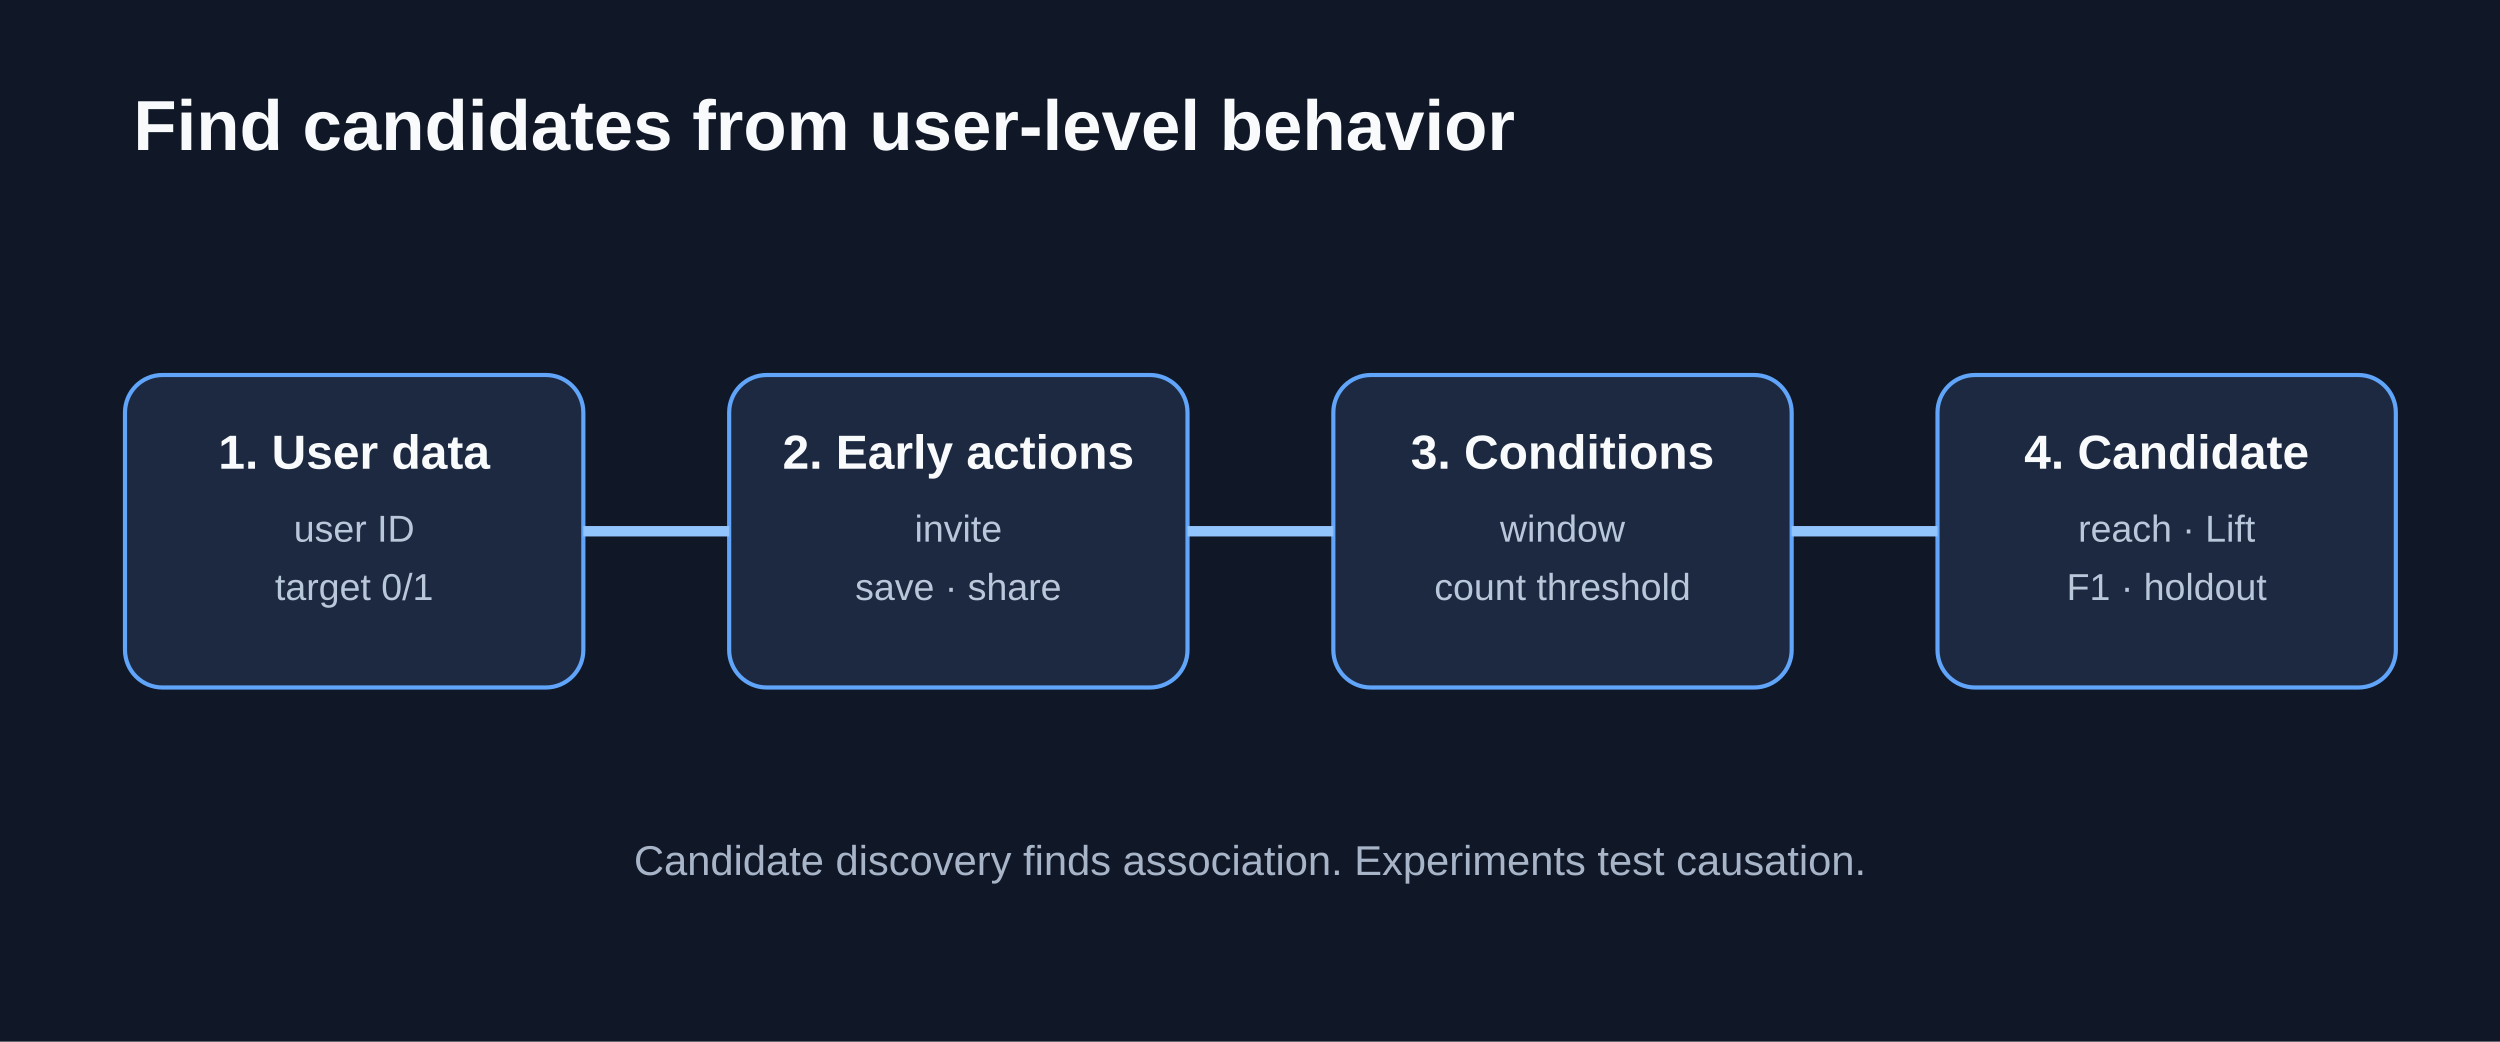
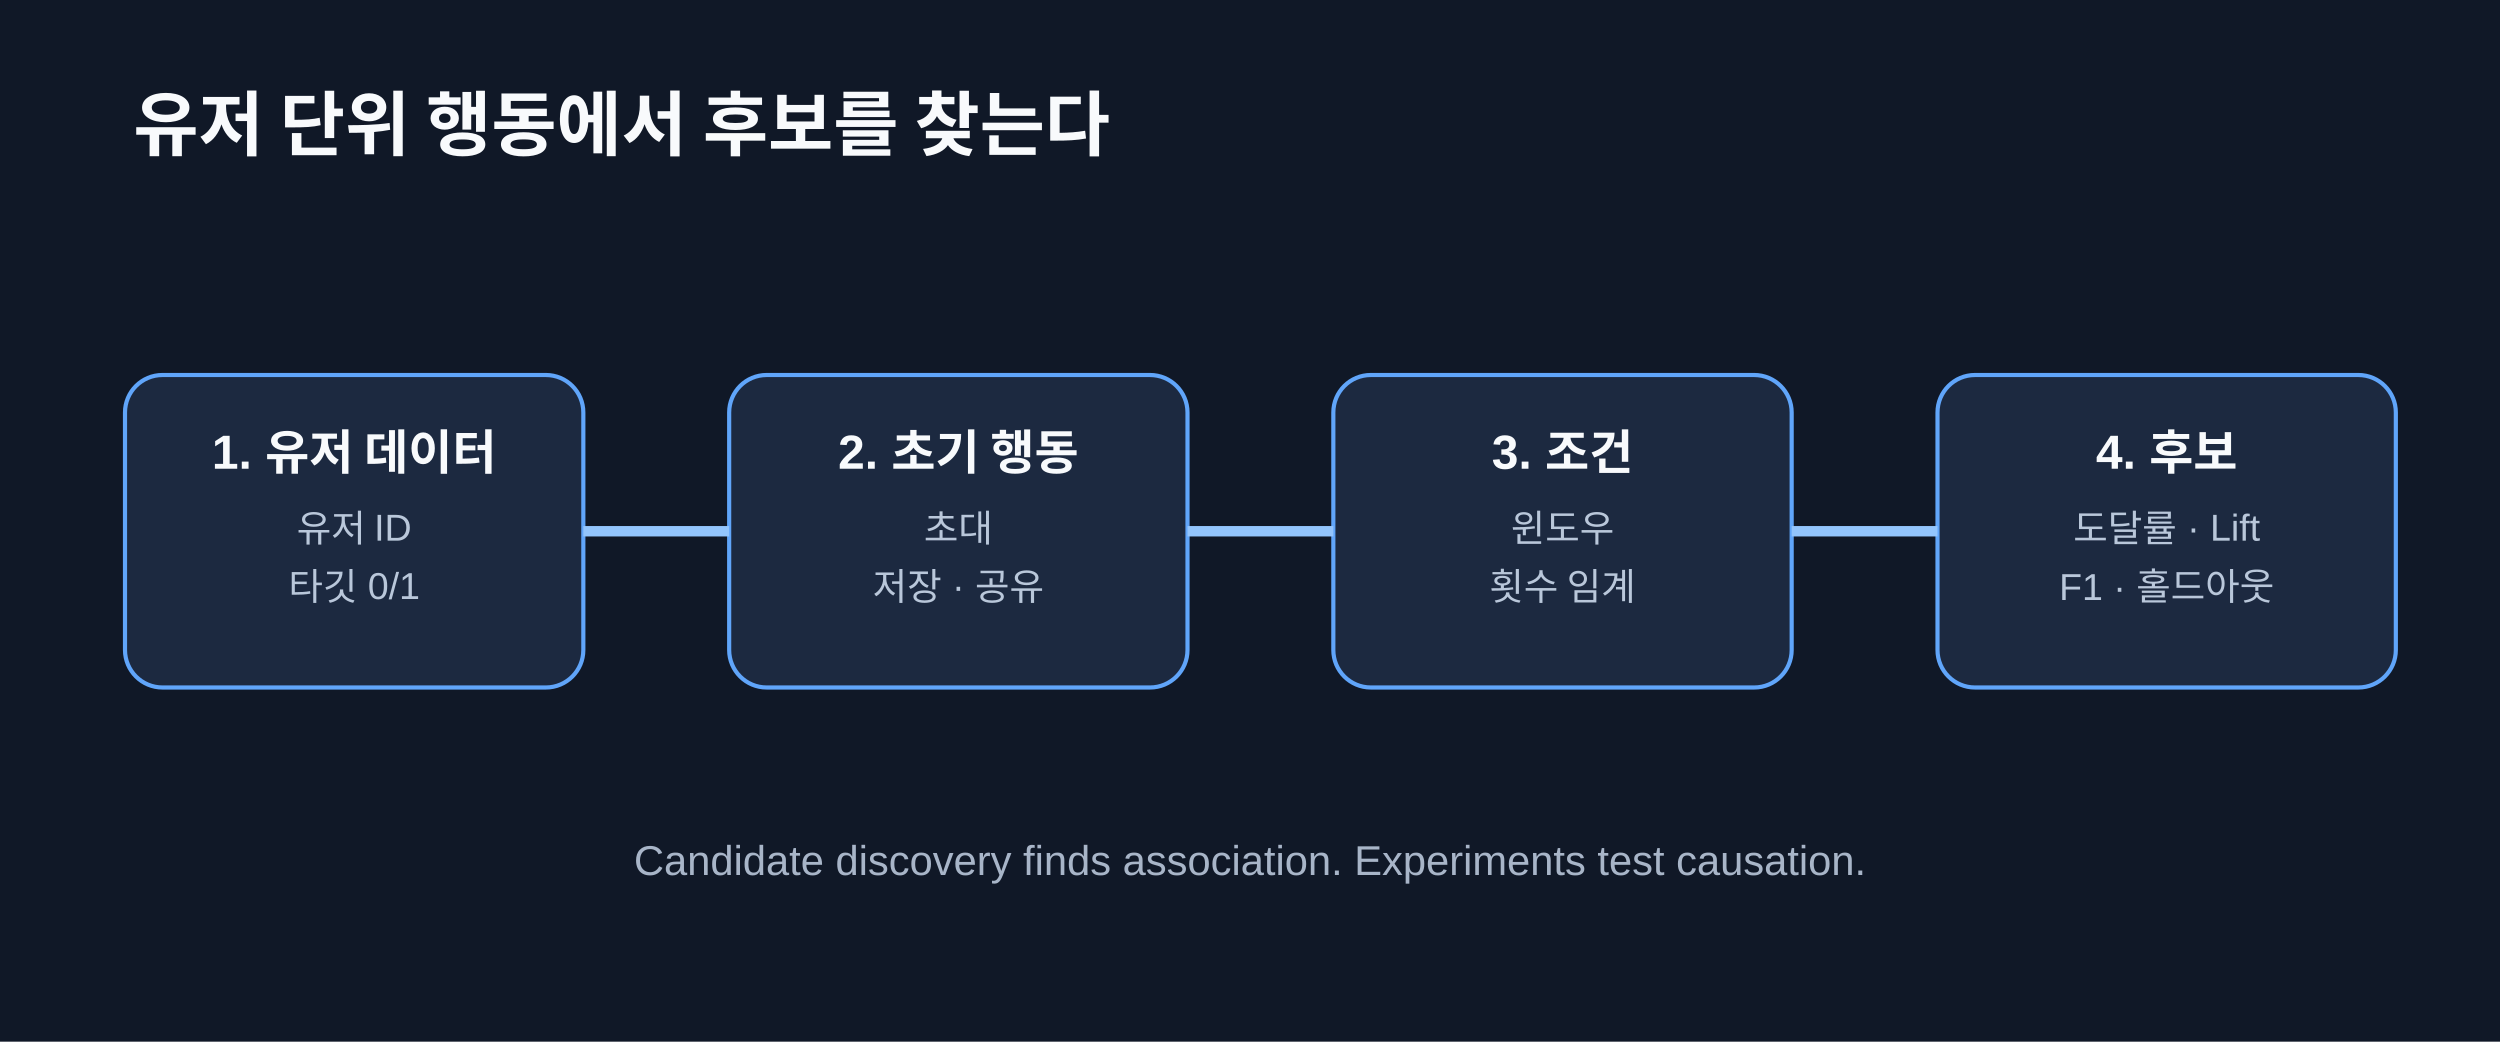
<svg xmlns="http://www.w3.org/2000/svg" width="1200" height="500" viewBox="0 0 1200 500" role="img" aria-labelledby="title desc">
  <rect width="1200" height="500" fill="#101827" />
-   <text x="64" y="72" fill="#f8fafc" font-family="Arial" font-size="34" font-weight="700">Find candidates from user-level behavior</text>
+   <text x="64" y="72" fill="#f8fafc" font-family="'Apple SD Gothic Neo','Malgun Gothic','Noto Sans KR',Arial" font-size="34" font-weight="700">유저 단위 행동에서 후보를 찾는다</text>
  <g font-family="Arial" text-anchor="middle">
    <g fill="#1c2940" stroke="#60a5fa" stroke-width="2">
      <rect x="60" y="180" width="220" height="150" rx="18" />
      <rect x="350" y="180" width="220" height="150" rx="18" />
      <rect x="640" y="180" width="220" height="150" rx="18" />
      <rect x="930" y="180" width="220" height="150" rx="18" />
    </g>
    <g fill="#f8fafc" font-size="23" font-weight="700">
-       <text x="170" y="225">1. User data</text>
-       <text x="460" y="225">2. Early actions</text>
-       <text x="750" y="225">3. Conditions</text>
-       <text x="1040" y="225">4. Candidate</text>
+       <text x="170" y="225">1. 유저 데이터</text>
+       <text x="460" y="225">2. 초기 행동</text>
+       <text x="750" y="225">3. 조건</text>
+       <text x="1040" y="225">4. 후보</text>
    </g>
    <g fill="#b9c7da" font-size="18">
-       <text x="170" y="260">user ID</text>
-       <text x="170" y="288">target 0/1</text>
-       <text x="460" y="260">invite</text>
-       <text x="460" y="288">save · share</text>
-       <text x="750" y="260">window</text>
-       <text x="750" y="288">count threshold</text>
-       <text x="1040" y="260">reach · Lift</text>
-       <text x="1040" y="288">F1 · holdout</text>
+       <text x="170" y="260">유저 ID</text>
+       <text x="170" y="288">타깃 0/1</text>
+       <text x="460" y="260">초대</text>
+       <text x="460" y="288">저장 · 공유</text>
+       <text x="750" y="260">윈도우</text>
+       <text x="750" y="288">횟수 임계</text>
+       <text x="1040" y="260">도달률 · Lift</text>
+       <text x="1040" y="288">F1 · 홀드아웃</text>
    </g>
  </g>
  <path d="M280 255H350M570 255H640M860 255H930" stroke="#93c5fd" stroke-width="5" />
  <text x="600" y="420" text-anchor="middle" fill="#a8b5c8" font-family="Arial" font-size="20">Candidate discovery finds association. Experiments test causation.</text>
</svg>
